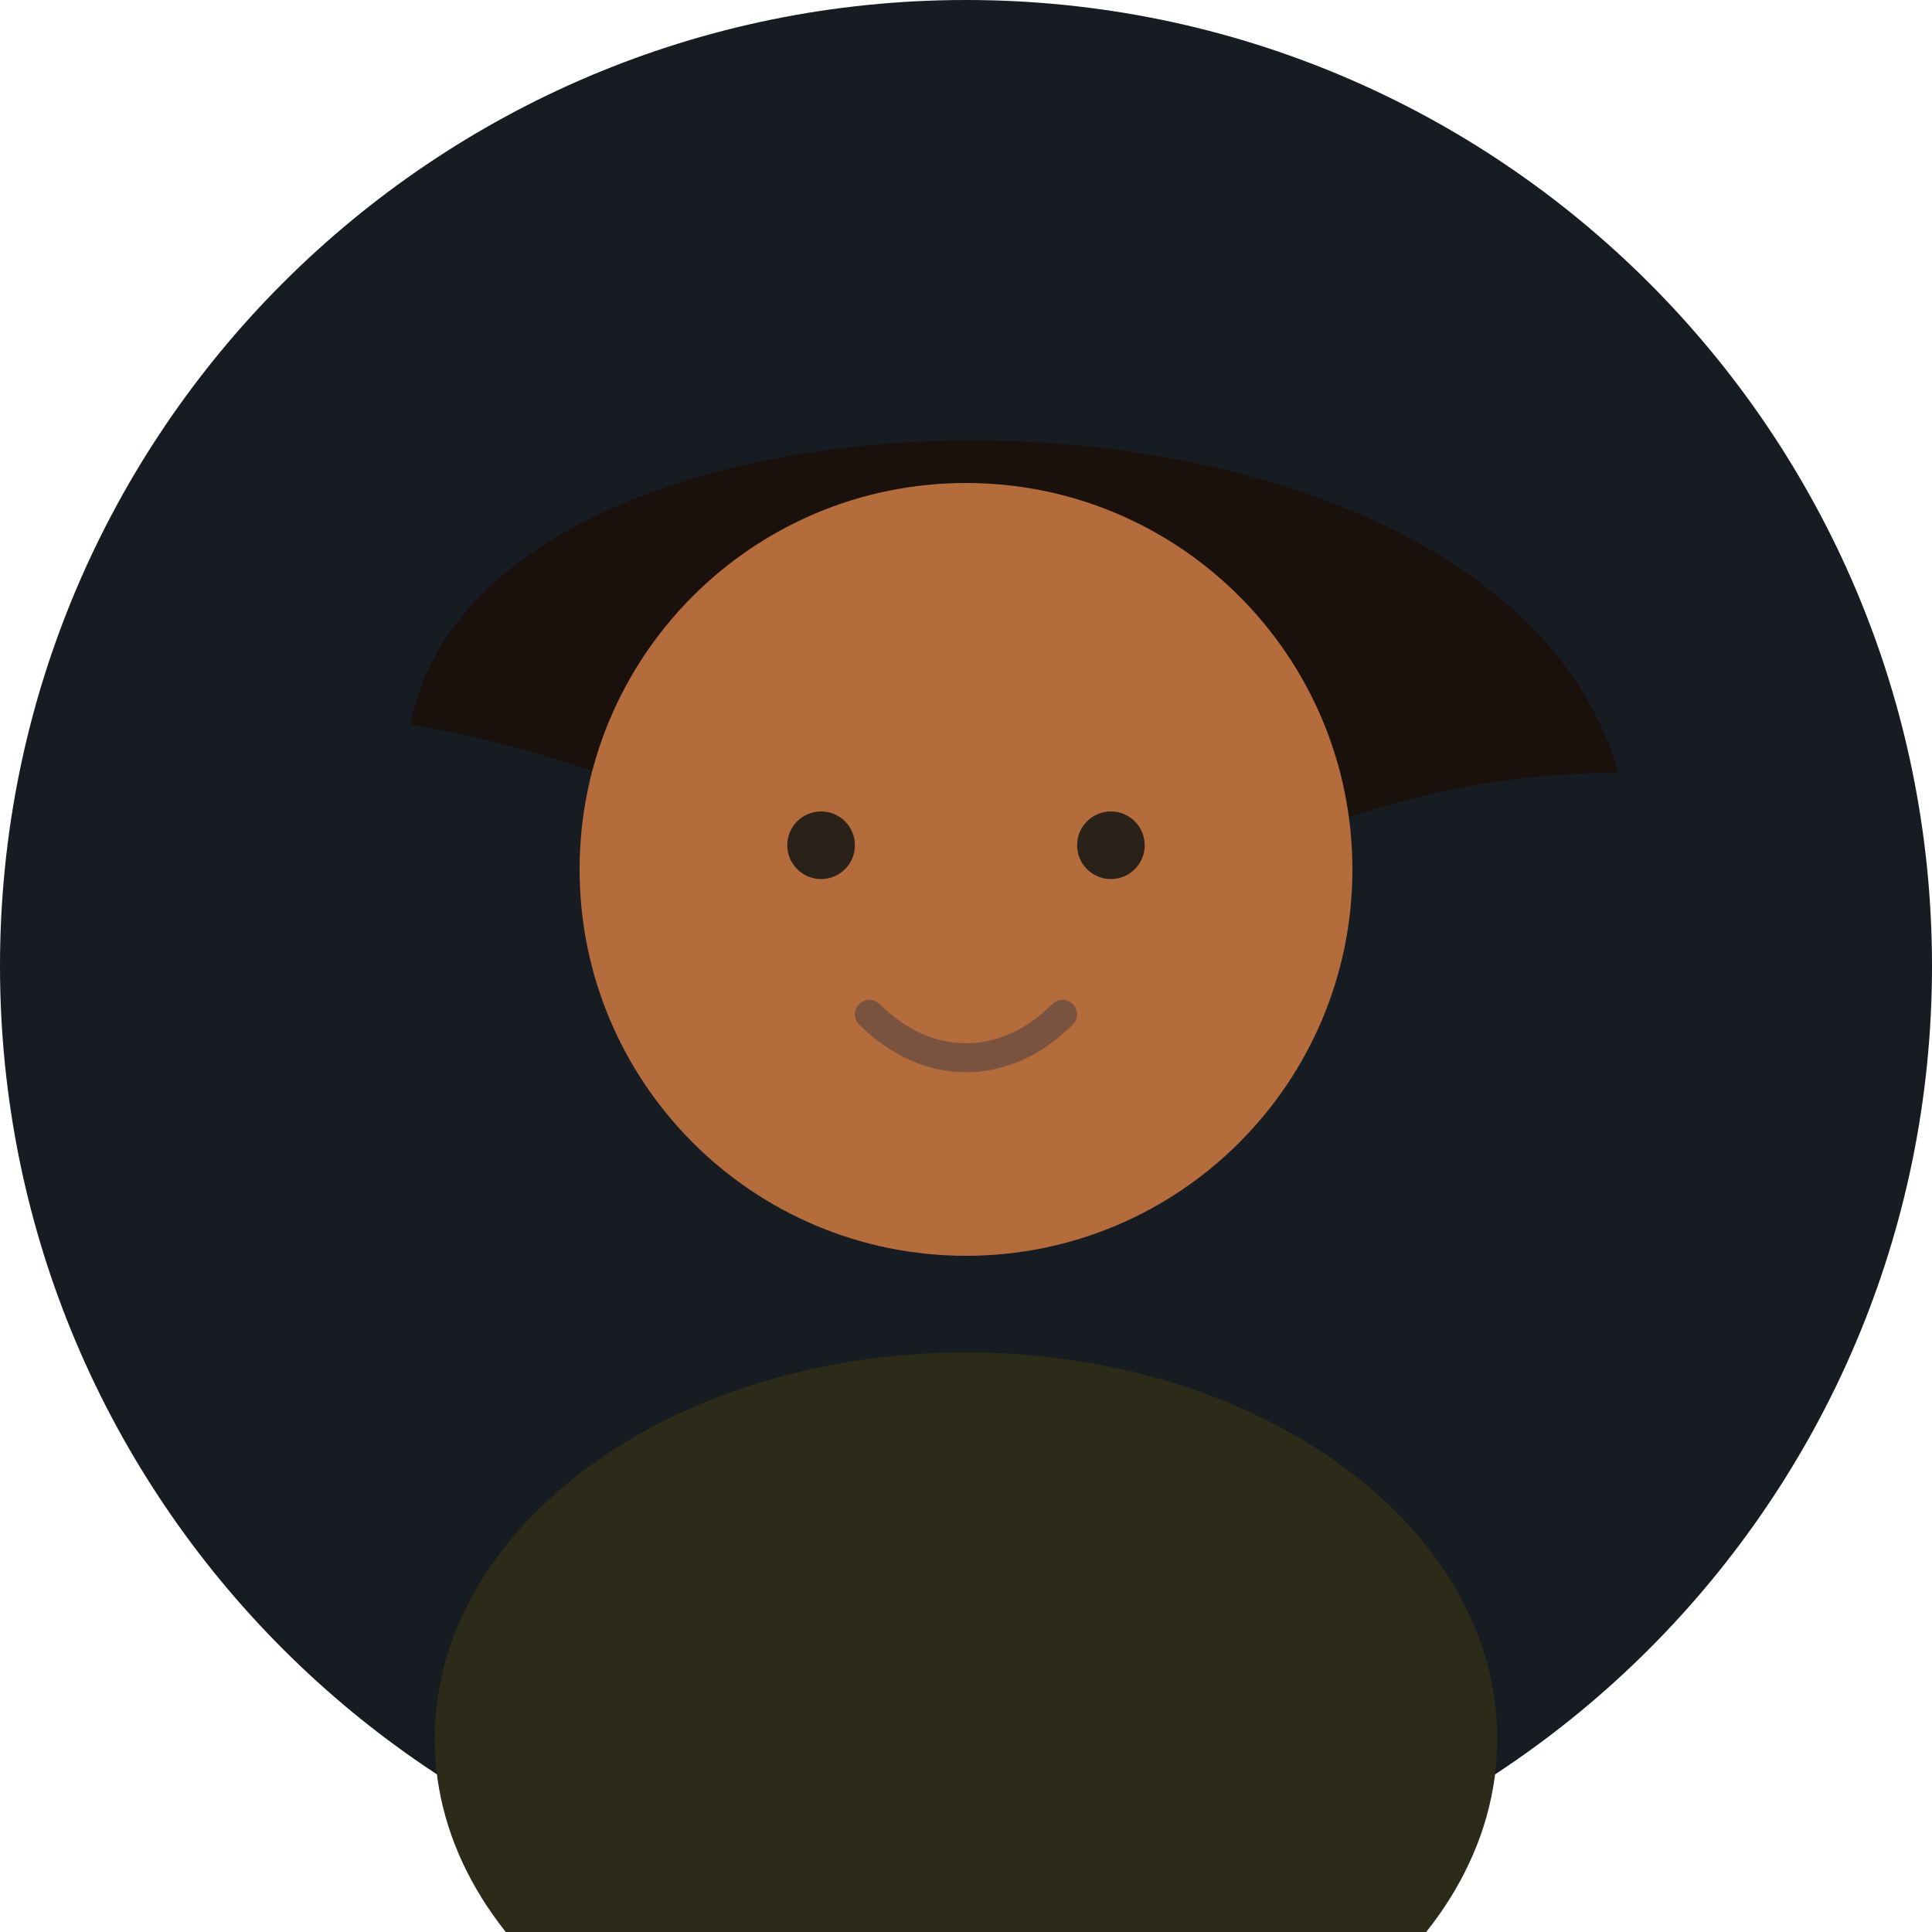
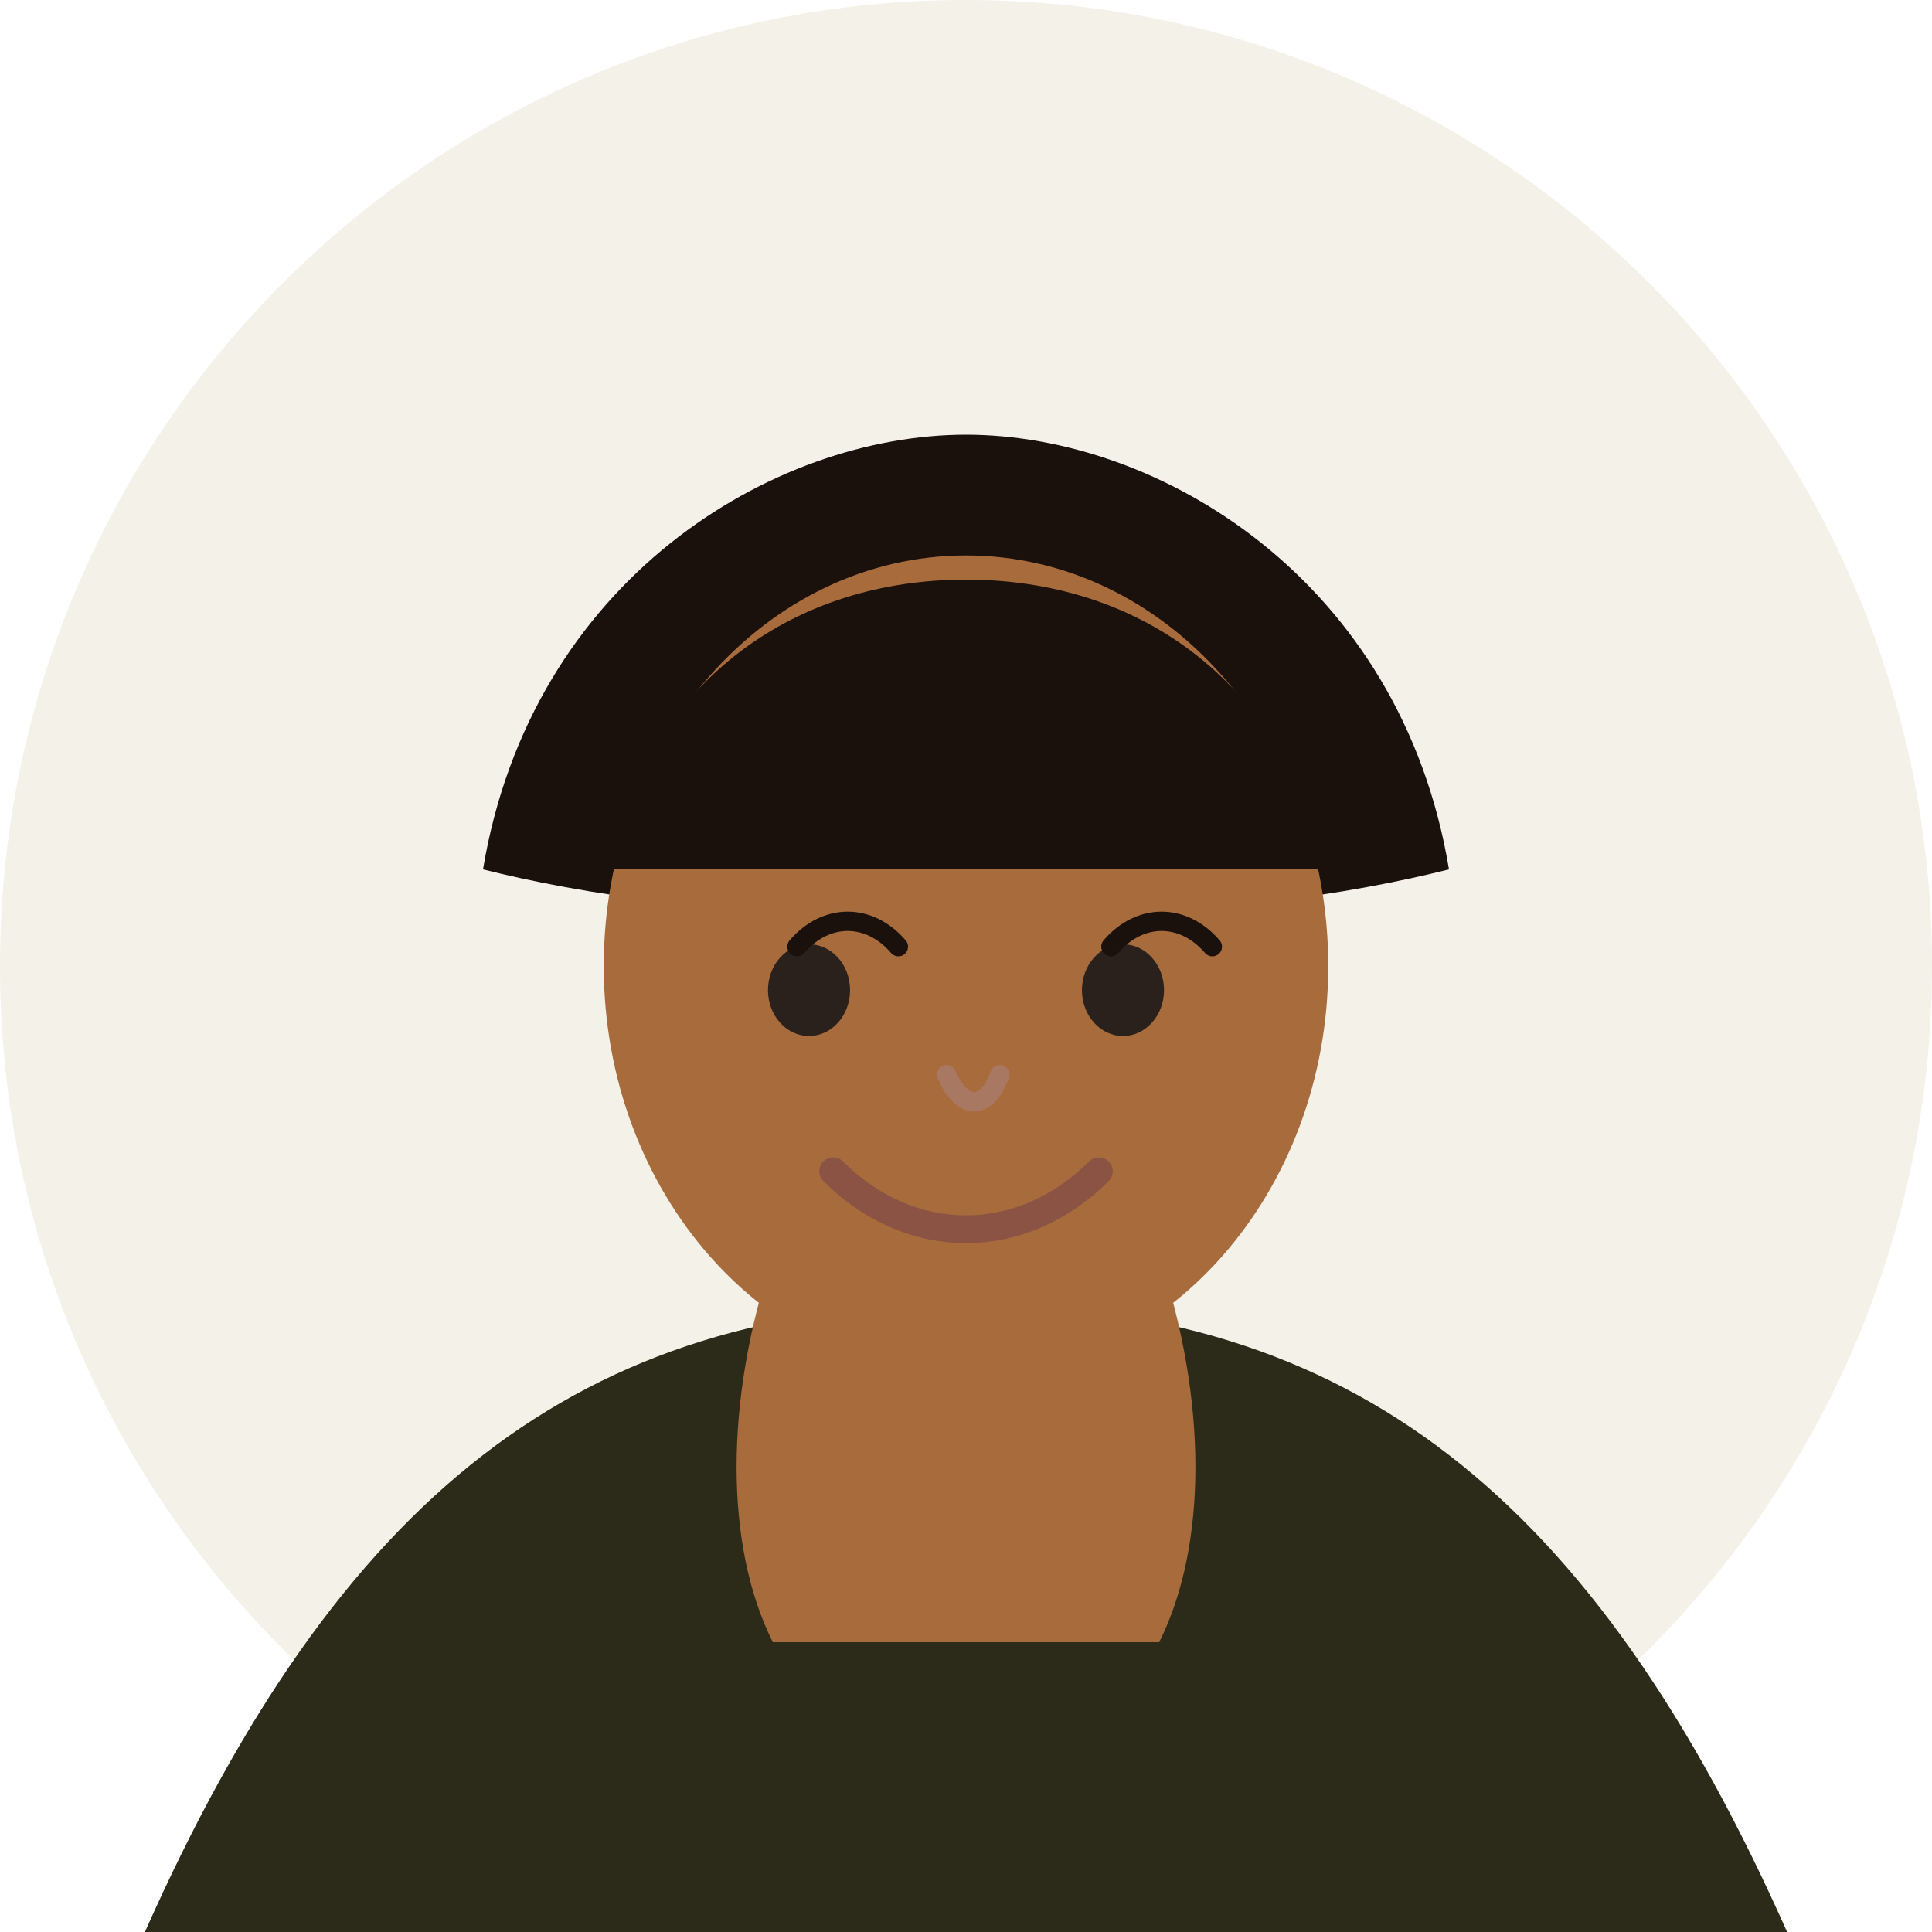
<svg xmlns="http://www.w3.org/2000/svg" viewBox="0 0 80 80">
-   <rect width="80" height="80" rx="40" fill="#171b22" />
-   <path d="M17 30c3-16 45-16 50 2-12 0-18 6-25 6s-13-6-25-8z" fill="#1a100c" />
-   <circle cx="40" cy="36" r="16" fill="#b56c3c" />
-   <ellipse cx="40" cy="72" rx="22" ry="16" fill="#2c2a18" />
-   <circle cx="34" cy="35" r="1.4" fill="#2a2118" />
-   <circle cx="46" cy="35" r="1.4" fill="#2a2118" />
-   <path d="M36 42c2.4 2.4 5.6 2.4 8 0" fill="none" stroke="#7a5340" stroke-width="1.2" stroke-linecap="round" />
+   <circle cx="40" cy="40" r="40" fill="#f4f1e8" />
+   <path d="M6 80c8-18 18-26 34-26s26 8 34 26" fill="#2c2a18" />
+   <path d="M32 52h16c2 6 2 12 0 16H32c-2-4-2-10 0-16z" fill="#a86b3c" />
+   <path d="M20 36c2-12 12-18 20-18s18 6 20 18c-4 1-10 2-20 2s-16-1-20-2z" fill="#1a100c" />
+   <ellipse cx="40" cy="40" rx="15" ry="17" fill="#a86b3c" />
+   <path d="M25 36c2-8 8-12 15-12s13 4 15 12" fill="#1a100c" />
+   <ellipse cx="33.5" cy="41" rx="1.7" ry="1.9" fill="#2a211c" />
+   <ellipse cx="46.5" cy="41" rx="1.7" ry="1.9" fill="#2a211c" />
+   <path d="M33 39.2c1.2-1.4 3-1.4 4.2 0" fill="none" stroke="#1a100c" stroke-width="0.8" stroke-linecap="round" />
+   <path d="M46 39.2c1.2-1.4 3-1.4 4.2 0" fill="none" stroke="#1a100c" stroke-width="0.8" stroke-linecap="round" />
+   <path d="M39.2 44.5c.6 1.4 1.6 1.6 2.2 0" fill="none" stroke="#a87862" stroke-width="0.8" stroke-linecap="round" />
+   <path d="M34.5 48.5c3.2 3.2 7.8 3.2 11 0" fill="none" stroke="#8a5344" stroke-width="1.15" stroke-linecap="round" />
</svg>
